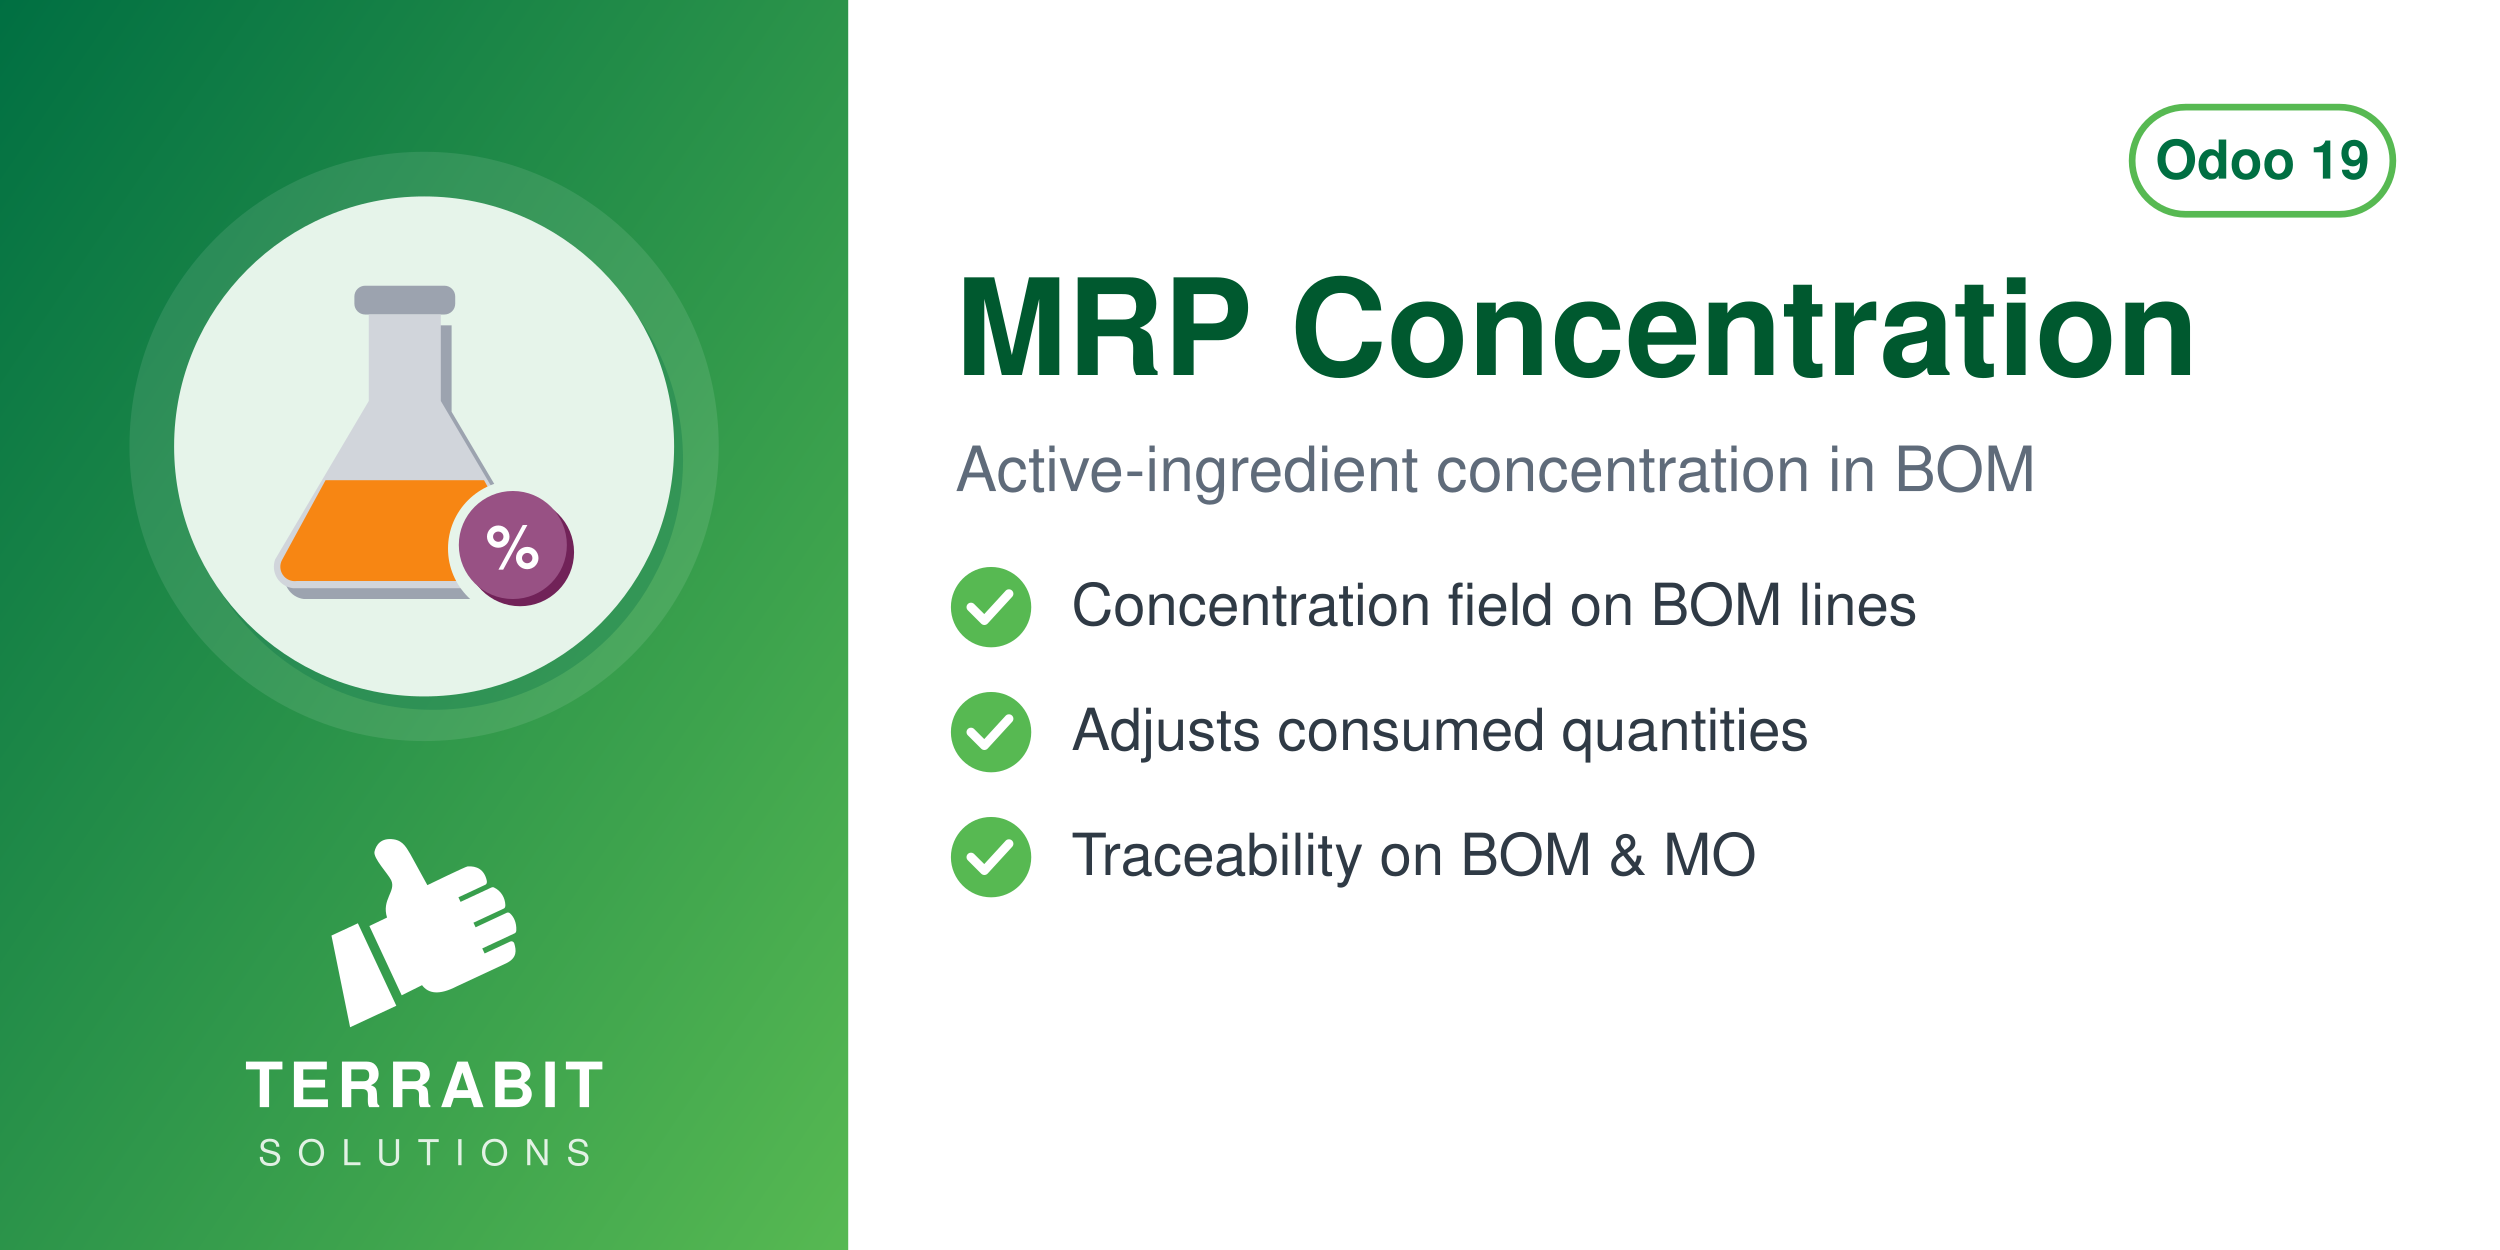
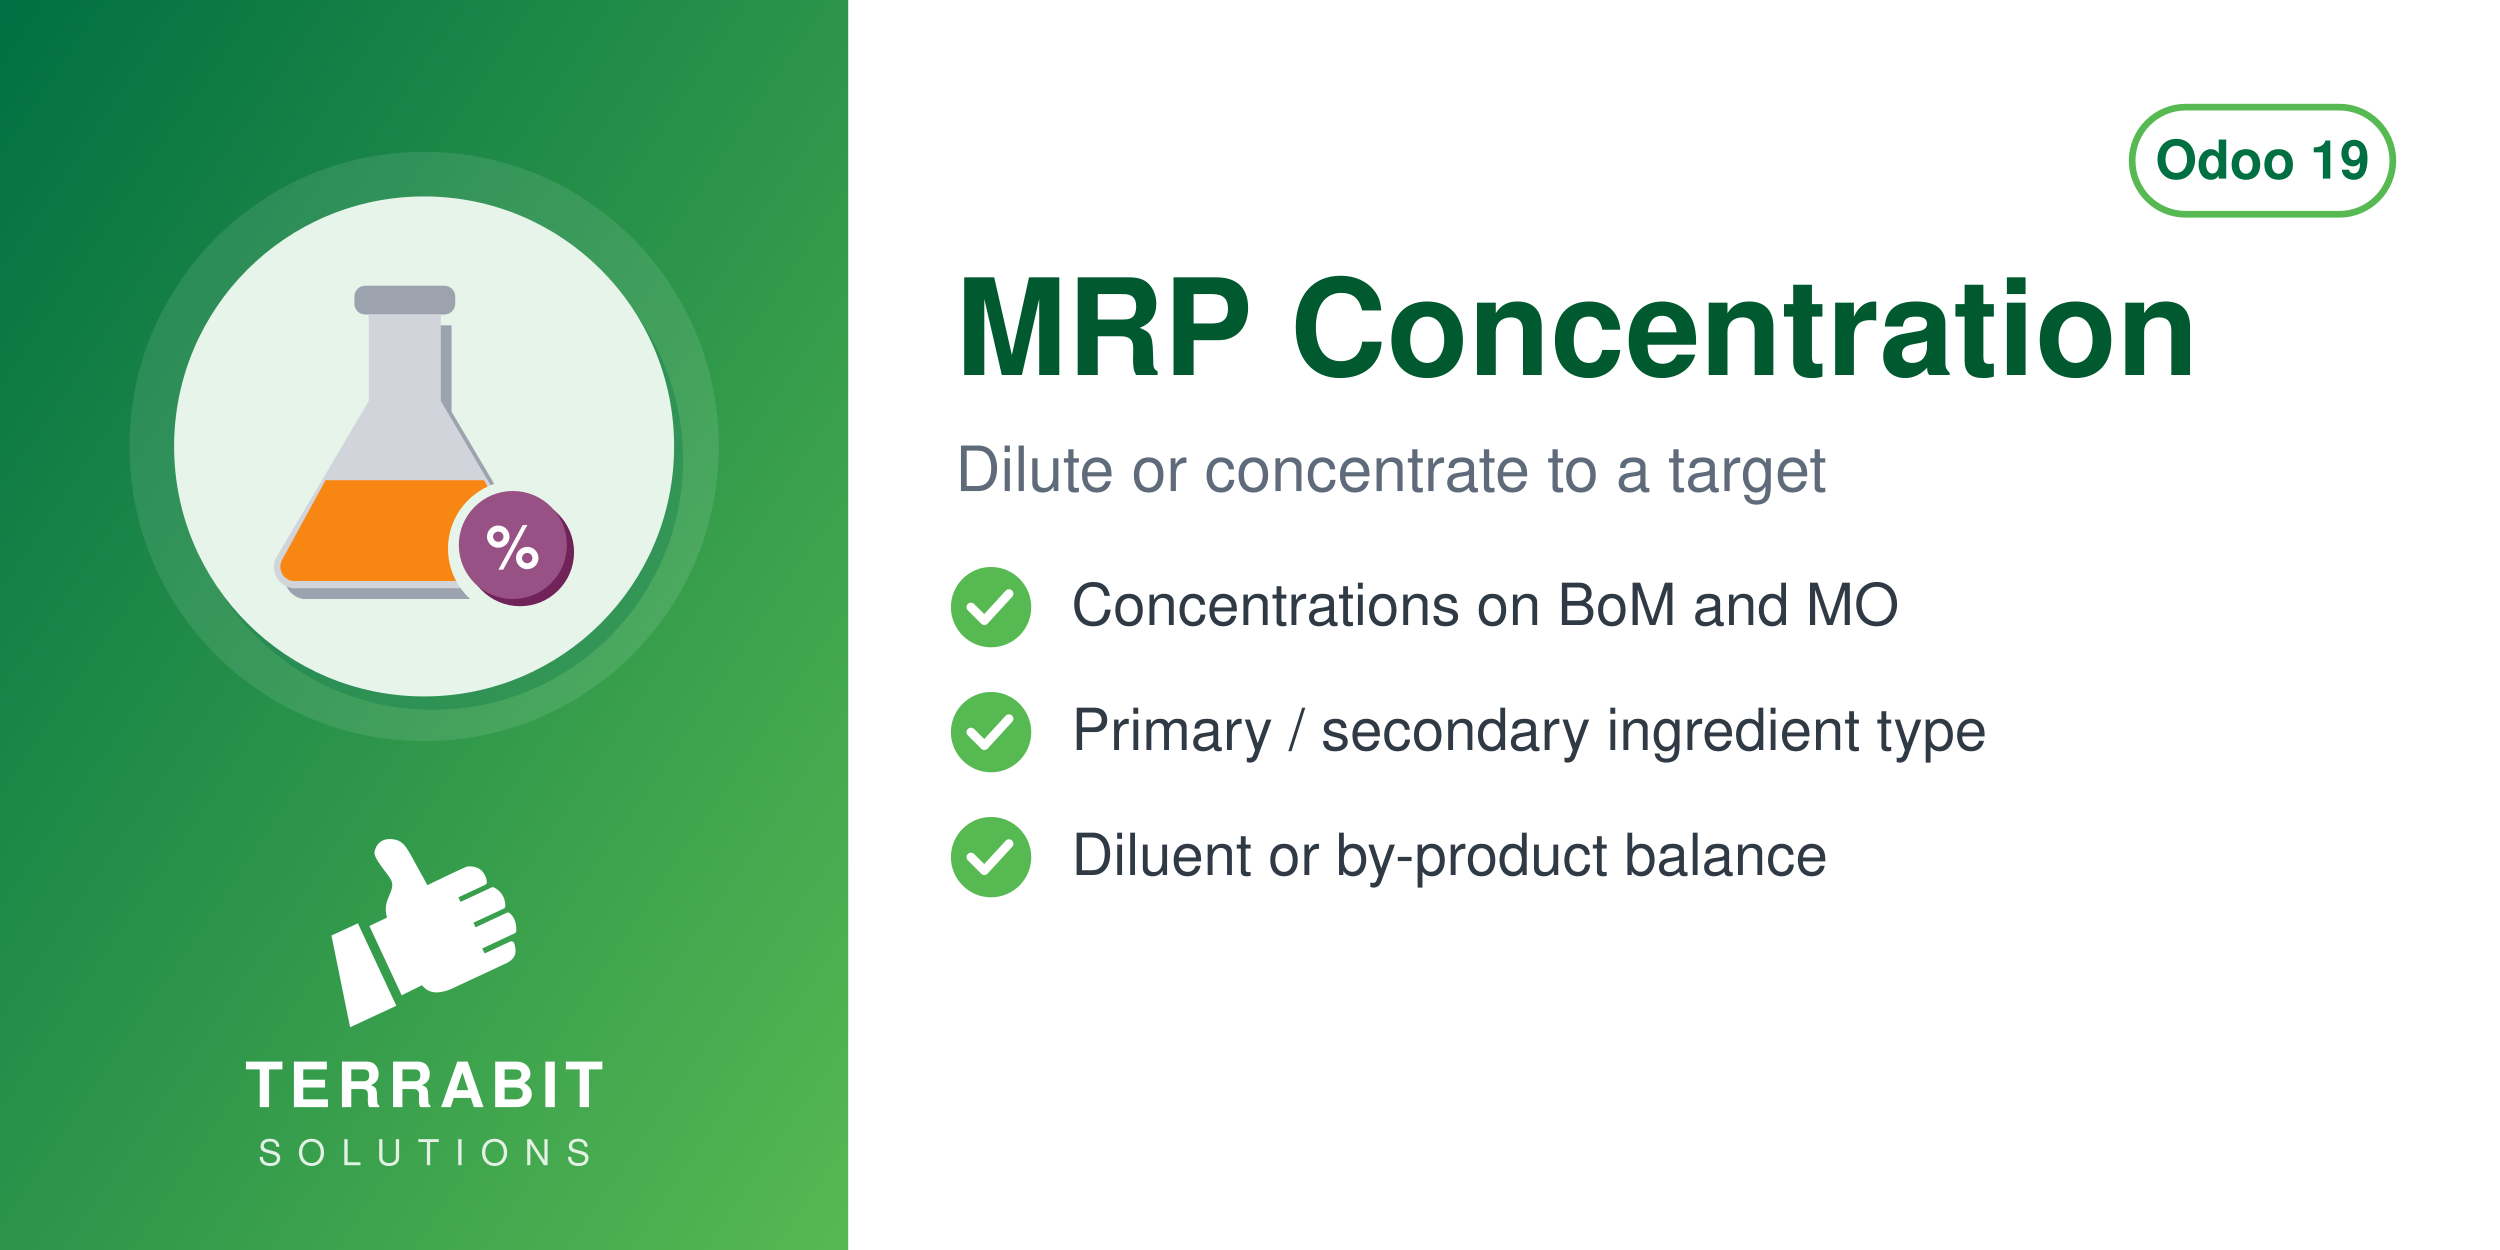
<svg xmlns="http://www.w3.org/2000/svg" width="560" height="280" viewBox="0 0 560 280">
  <defs>
    <linearGradient id="g" x1="0" y1="0" x2="1" y2="1">
      <stop offset="0" stop-color="#006F42" />
      <stop offset="1" stop-color="#57B952" />
    </linearGradient>
  </defs>
  <rect width="560" height="280" fill="#FFFFFF" />
  <rect width="190" height="280" fill="url(#g)" />
  <circle cx="95.0" cy="100" r="66" fill="white" opacity="0.10" />
  <circle cx="97.0" cy="103" r="56" fill="#006F42" opacity="0.30" />
  <circle cx="95.0" cy="100" r="56" fill="#E6F4EA" />
  <svg x="54.0" y="59.0" width="82" height="82" viewBox="0 0 100 100" preserveAspectRatio="xMidYMid meet">
    <g transform="translate(-0.53,2.16) scale(0.9838)">
      <defs>
        <mask id="mi-cut" maskUnits="userSpaceOnUse" x="-20" y="-20" width="140" height="140">
          <rect x="-20" y="-20" width="140" height="140" fill="#fff" />
          <circle cx="77" cy="77" r="19" fill="#000" />
        </mask>
      </defs>
      <g mask="url(#mi-cut)">
        <rect x="32" y="4" width="28" height="8" rx="3" fill="#9CA3AF" />
        <g transform="translate(3,3)" fill="#9CA3AF">
          <path d="M36,12 h20 v24 l26,44 a6,6 0 0 1 -5,8 h-62 a6,6 0 0 1 -5,-8 l26,-44z" />
        </g>
        <g fill="#D1D5DB">
          <path d="M36,12 h20 v24 l26,44 a6,6 0 0 1 -5,8 h-62 a6,6 0 0 1 -5,-8 l26,-44z" />
        </g>
        <path d="M24,58 h44 l12,22 a4,4 0 0 1 -4,6 h-60 a4,4 0 0 1 -4,-6z" fill="#F78613" />
      </g>
      <circle cx="78" cy="78" r="15" fill="#712258" />
      <circle cx="76" cy="76" r="15" fill="#985184" />
      <text x="76" y="82.5" font-family="Helvetica, Arial, sans-serif" font-weight="bold" font-size="17" fill="#FFFFFF" text-anchor="middle">%</text>
    </g>
  </svg>
  <svg x="72.0" y="186" width="46" height="46" viewBox="4045 2535 3400 3400" preserveAspectRatio="xMidYMid meet">
    <path fill="#FFFFFF" d="M4648.32 4073.59l636.59 1365.17 -765.09 355.96 -308.63 -1517.87 437.13 -203.26zm725.61 1192.32l336.75 -167.88c105.65,140.85 282.69,170.72 576.82,18.8l819.92 -382.33c181.4,-90.13 164.26,-214.57 130.07,-328.43 -4.28,-14.25 -13.68,-24.81 -27.34,-30.7 -13.67,-5.89 -27.61,-5.11 -41.09,1.18l-422.32 196.93 -39.04 -83.72 538.07 -250.91c16.64,-7.76 24.7,-27.69 25.58,-46.04 6.48,-134.33 -44.36,-230.89 -105.84,-285.23 -15.2,-13.44 -35.71,-15.59 -54.12,-7l-513.92 239.64 -35.6 -76.34 506.31 -236.1c17.69,-8.25 22.52,-36.93 21.83,-56.45 -4.1,-117.31 -67.62,-232.74 -187.72,-290.66 -13.94,-6.72 -28.64,-6.36 -42.69,0.19l-511.21 238.38 -35.37 -75.86 448.98 -209.36c20.44,-9.53 25.81,-42.28 21.02,-64.32 -41.02,-189.07 -167.92,-247.8 -318.14,-237.87 -29.39,1.94 -589.86,273.16 -665.95,310.54l-281.84 -513.57c-59.06,-93.13 -112.7,-221.7 -276.47,-245.13 -211.24,-30.22 -291.56,94.38 -316.89,203.13 -25.32,108.75 223.84,365.99 276.05,473.69 85.52,184.27 -161.86,318.11 -68.41,617.99l-292.54 139.94 535.09 1147.51z" />
  </svg>
  <text x="95.0" y="248" text-anchor="middle" font-family="Helvetica,Arial,sans-serif" font-size="14" font-weight="800" letter-spacing="1.4" fill="white">TERRABIT</text>
  <text x="95.0" y="261" text-anchor="middle" font-family="Helvetica,Arial,sans-serif" font-size="8" font-weight="500" letter-spacing="3.6" fill="white" opacity="0.85">SOLUTIONS</text>
  <g>
    <rect x="477.6" y="24" width="58.4" height="24" rx="12" fill="none" stroke="#57B952" stroke-width="1.5" />
    <text x="506.8" y="40" text-anchor="middle" font-family="Helvetica,Arial,sans-serif" font-size="12" font-weight="700" fill="#006F42">Odoo 19</text>
  </g>
  <text x="214" y="84" font-family="Helvetica,Arial,sans-serif" font-size="30" font-weight="700" fill="#00592F">MRP Concentration</text>
-   <text x="214" y="110" font-family="Helvetica,Arial,sans-serif" font-size="14" fill="#5F6B7A">Active-ingredient concentration in BOM</text>
+   <text x="214" y="110" font-family="Helvetica,Arial,sans-serif" font-size="14" fill="#5F6B7A">Dilute or concentrate to a target</text>
  <circle cx="222" cy="136" r="9" fill="#57B952" />
  <path d="M217.5 136 l3 3 l5.5 -6" fill="none" stroke="white" stroke-width="2" stroke-linecap="round" stroke-linejoin="round" />
-   <text x="240" y="140" font-family="Helvetica,Arial,sans-serif" font-size="13" fill="#2F3A45">Concentration field on BOM lines</text>
+   <text x="240" y="140" font-family="Helvetica,Arial,sans-serif" font-size="13" fill="#2F3A45">Concentrations on BoM and MO</text>
  <circle cx="222" cy="164" r="9" fill="#57B952" />
  <path d="M217.5 164 l3 3 l5.5 -6" fill="none" stroke="white" stroke-width="2" stroke-linecap="round" stroke-linejoin="round" />
-   <text x="240" y="168" font-family="Helvetica,Arial,sans-serif" font-size="13" fill="#2F3A45">Adjusts consumed quantities</text>
+   <text x="240" y="168" font-family="Helvetica,Arial,sans-serif" font-size="13" fill="#2F3A45">Primary / secondary ingredient type</text>
  <circle cx="222" cy="192" r="9" fill="#57B952" />
  <path d="M217.5 192 l3 3 l5.5 -6" fill="none" stroke="white" stroke-width="2" stroke-linecap="round" stroke-linejoin="round" />
-   <text x="240" y="196" font-family="Helvetica,Arial,sans-serif" font-size="13" fill="#2F3A45">Traceability on BOM &amp; MO</text>
+   <text x="240" y="196" font-family="Helvetica,Arial,sans-serif" font-size="13" fill="#2F3A45">Diluent or by-product balance</text>
</svg>
